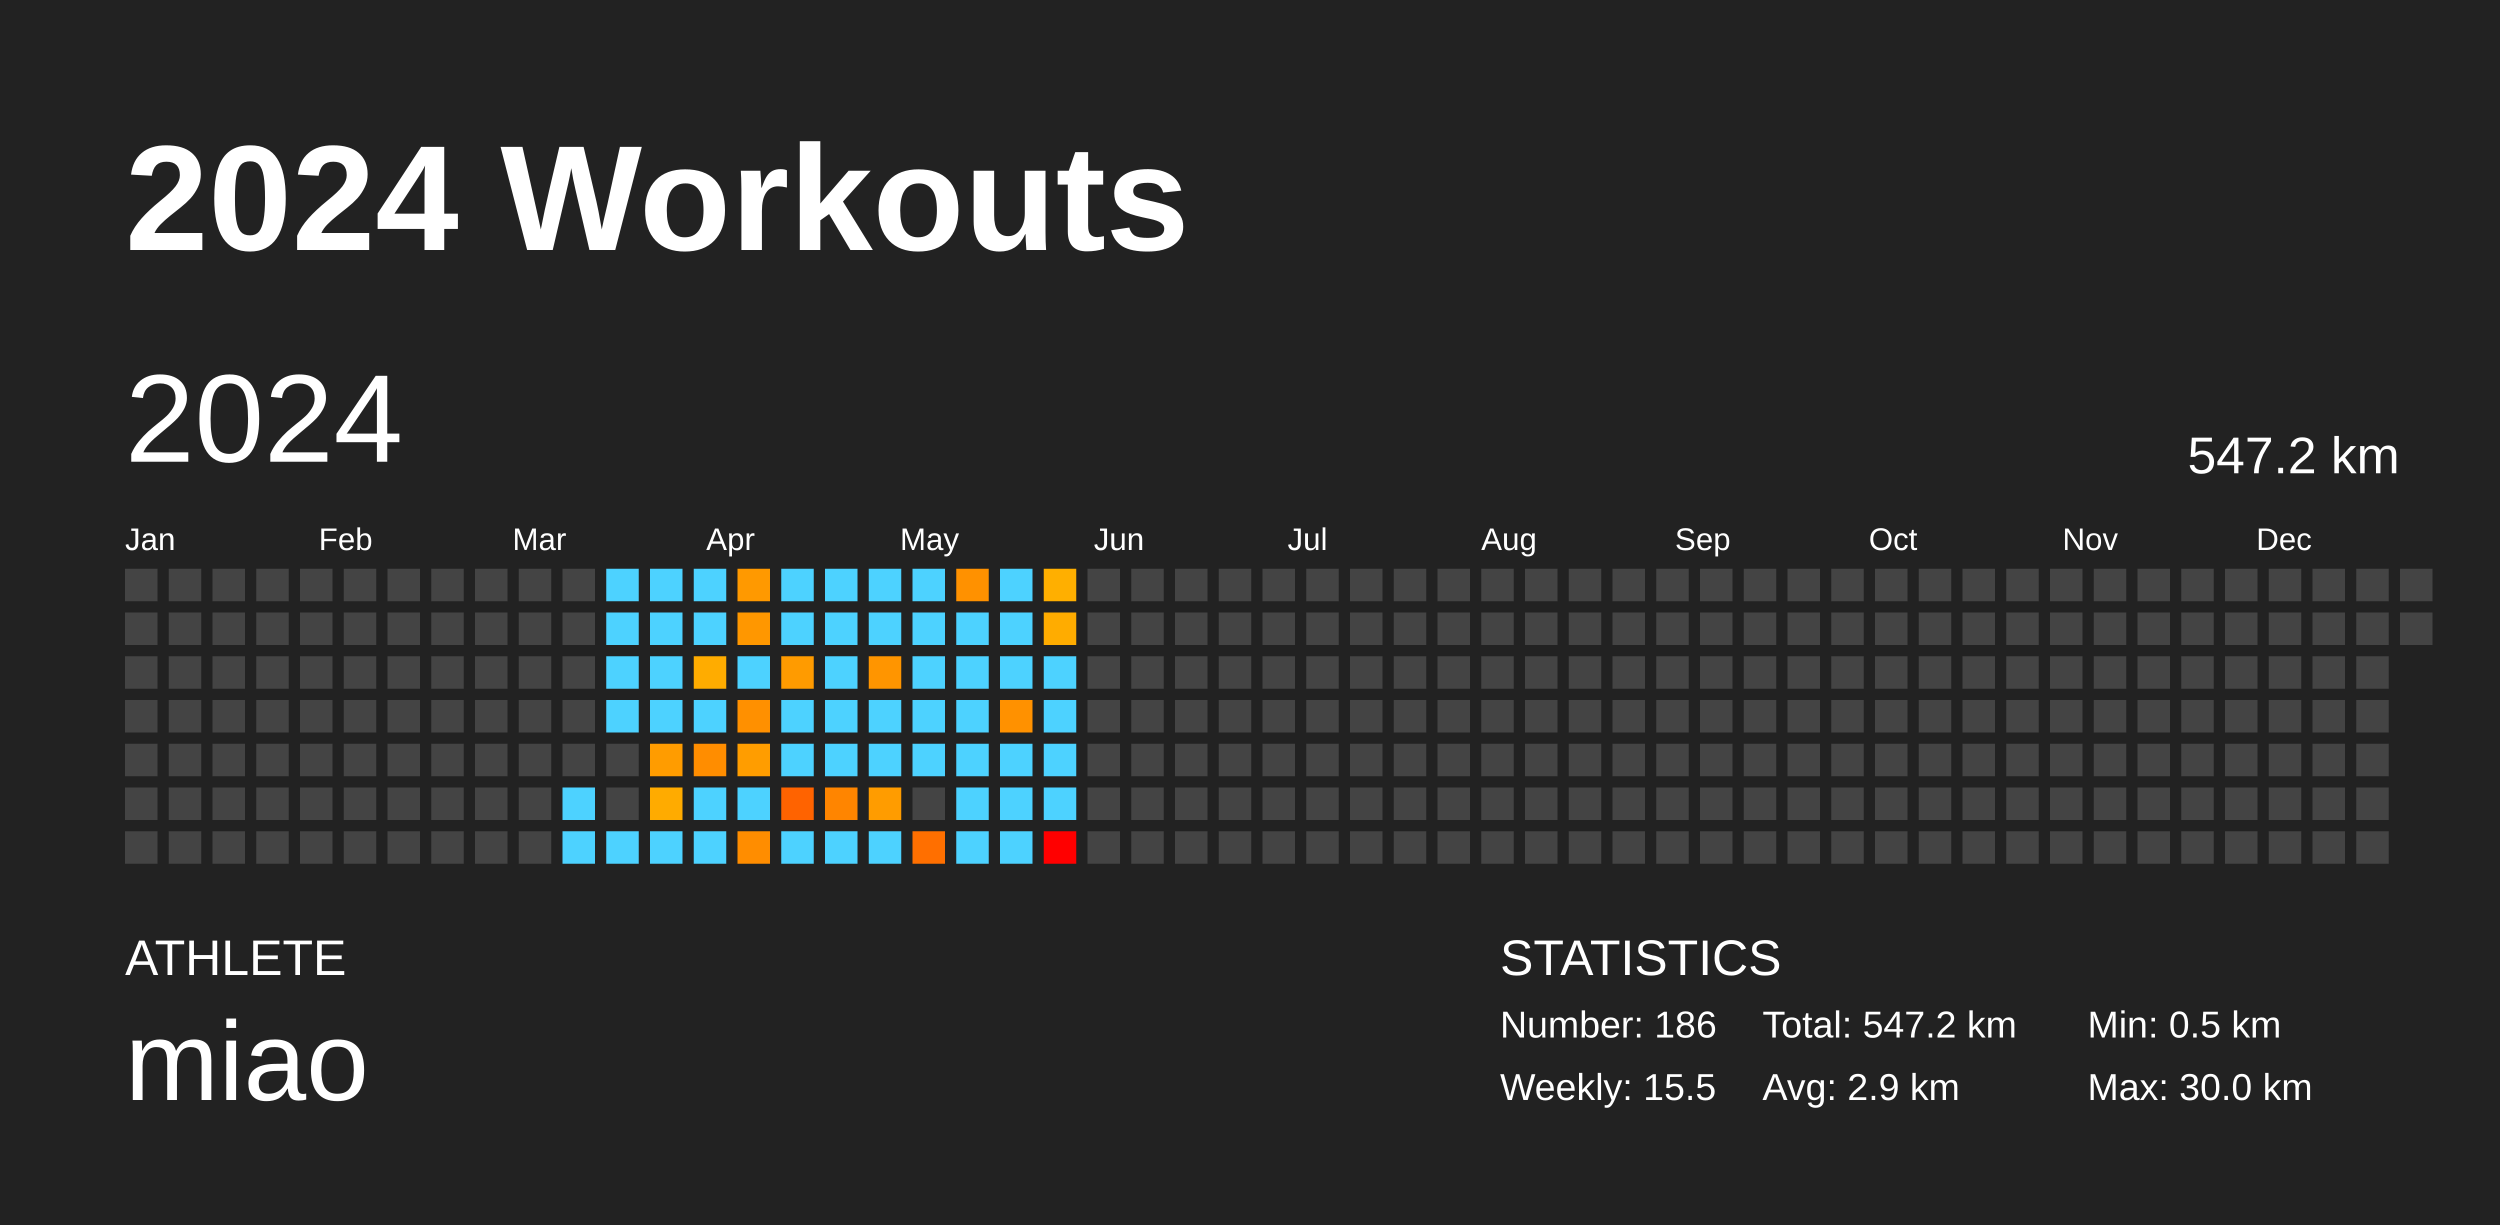
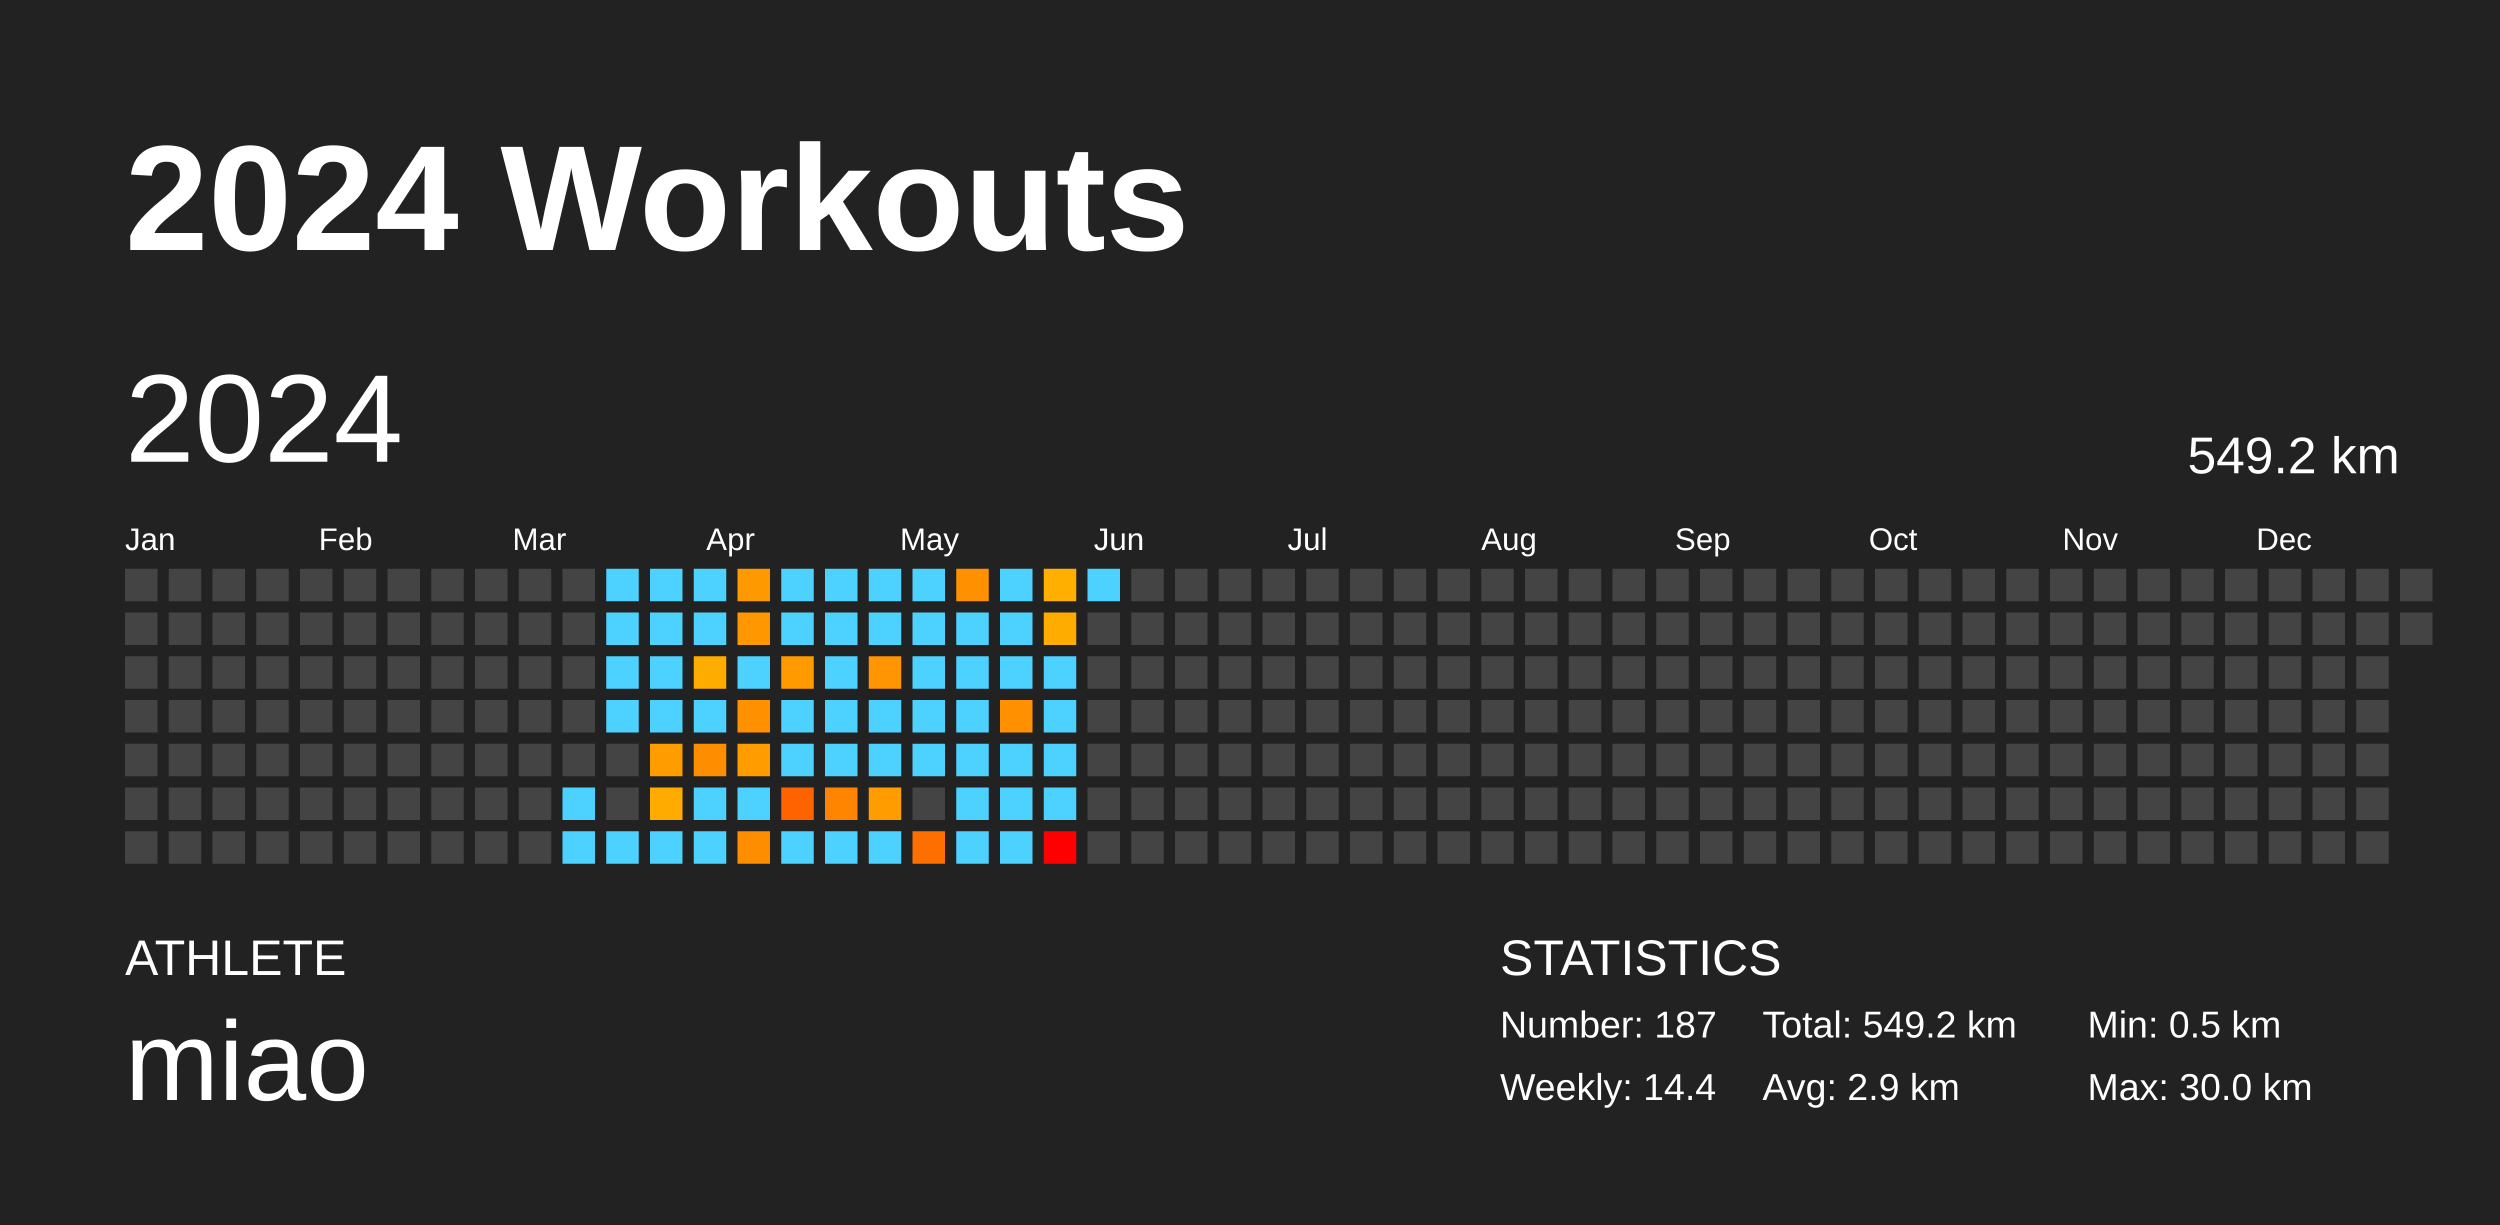
<svg xmlns="http://www.w3.org/2000/svg" baseProfile="full" height="98mm" version="1.1" viewBox="0,0,200,98" width="200mm">
  <defs />
  <rect fill="#222222" height="98" width="200" x="0" y="0" />
  <text fill="#FFFFFF" style="font-size:12px; font-family:Arial; font-weight:bold;" x="10" y="20">2024 Workouts</text>
  <text fill="#FFFFFF" style="font-size:4px; font-family:Arial" x="10" y="78">ATHLETE</text>
  <text fill="#FFFFFF" style="font-size:9px; font-family:Arial" x="10" y="88">miao</text>
  <text fill="#FFFFFF" style="font-size:4px; font-family:Arial" x="120" y="78">STATISTICS</text>
-   <text fill="#FFFFFF" style="font-size:3px; font-family:Arial" x="120" y="83">Number: 186</text>
-   <text fill="#FFFFFF" style="font-size:3px; font-family:Arial" x="120" y="88">Weekly: 15.5</text>
-   <text fill="#FFFFFF" style="font-size:3px; font-family:Arial" x="141" y="83">Total: 547.2 km</text>
+   <text fill="#FFFFFF" style="font-size:3px; font-family:Arial" x="120" y="83">Number: 187</text>
+   <text fill="#FFFFFF" style="font-size:3px; font-family:Arial" x="120" y="88">Weekly: 14.4</text>
+   <text fill="#FFFFFF" style="font-size:3px; font-family:Arial" x="141" y="83">Total: 549.2 km</text>
  <text fill="#FFFFFF" style="font-size:3px; font-family:Arial" x="141" y="88">Avg: 2.9 km</text>
  <text fill="#FFFFFF" style="font-size:3px; font-family:Arial" x="167" y="83">Min: 0.5 km</text>
  <text fill="#FFFFFF" style="font-size:3px; font-family:Arial" x="167" y="88">Max: 30.0 km</text>
  <text dominant-baseline="hanging" fill="#FFFFFF" style="font-size:10.0px; font-family:Arial;" x="10" y="30">2024</text>
-   <text dominant-baseline="hanging" fill="#FFFFFF" style="font-size:4.125px; font-family:Arial;" x="175" y="35">547.2 km</text>
+   <text dominant-baseline="hanging" fill="#FFFFFF" style="font-size:4.125px; font-family:Arial;" x="175" y="35">549.2 km</text>
  <text fill="#FFFFFF" style="font-size:2.5px; font-family:Arial" x="10.0" y="44">Jan</text>
  <text fill="#FFFFFF" style="font-size:2.5px; font-family:Arial" x="25.5" y="44">Feb</text>
  <text fill="#FFFFFF" style="font-size:2.5px; font-family:Arial" x="41.0" y="44">Mar</text>
  <text fill="#FFFFFF" style="font-size:2.5px; font-family:Arial" x="56.5" y="44">Apr</text>
  <text fill="#FFFFFF" style="font-size:2.5px; font-family:Arial" x="72.0" y="44">May</text>
  <text fill="#FFFFFF" style="font-size:2.5px; font-family:Arial" x="87.5" y="44">Jun</text>
  <text fill="#FFFFFF" style="font-size:2.5px; font-family:Arial" x="103.0" y="44">Jul</text>
  <text fill="#FFFFFF" style="font-size:2.5px; font-family:Arial" x="118.5" y="44">Aug</text>
  <text fill="#FFFFFF" style="font-size:2.5px; font-family:Arial" x="134.0" y="44">Sep</text>
  <text fill="#FFFFFF" style="font-size:2.5px; font-family:Arial" x="149.5" y="44">Oct</text>
  <text fill="#FFFFFF" style="font-size:2.5px; font-family:Arial" x="165.0" y="44">Nov</text>
  <text fill="#FFFFFF" style="font-size:2.5px; font-family:Arial" x="180.5" y="44">Dec</text>
  <rect fill="#444444" height="2.6" width="2.6" x="10.0" y="45.5" />
  <rect fill="#444444" height="2.6" width="2.6" x="10.0" y="49.0" />
  <rect fill="#444444" height="2.6" width="2.6" x="10.0" y="52.5" />
  <rect fill="#444444" height="2.6" width="2.6" x="10.0" y="56.0" />
  <rect fill="#444444" height="2.6" width="2.6" x="10.0" y="59.5" />
  <rect fill="#444444" height="2.6" width="2.6" x="10.0" y="63.0" />
  <rect fill="#444444" height="2.6" width="2.6" x="10.0" y="66.5" />
  <rect fill="#444444" height="2.6" width="2.6" x="13.5" y="45.5" />
  <rect fill="#444444" height="2.6" width="2.6" x="13.5" y="49.0" />
  <rect fill="#444444" height="2.6" width="2.6" x="13.5" y="52.5" />
  <rect fill="#444444" height="2.6" width="2.6" x="13.5" y="56.0" />
  <rect fill="#444444" height="2.6" width="2.6" x="13.5" y="59.5" />
  <rect fill="#444444" height="2.6" width="2.6" x="13.5" y="63.0" />
  <rect fill="#444444" height="2.6" width="2.6" x="13.5" y="66.5" />
  <rect fill="#444444" height="2.6" width="2.6" x="17.0" y="45.5" />
  <rect fill="#444444" height="2.6" width="2.6" x="17.0" y="49.0" />
  <rect fill="#444444" height="2.6" width="2.6" x="17.0" y="52.5" />
  <rect fill="#444444" height="2.6" width="2.6" x="17.0" y="56.0" />
  <rect fill="#444444" height="2.6" width="2.6" x="17.0" y="59.5" />
  <rect fill="#444444" height="2.6" width="2.6" x="17.0" y="63.0" />
  <rect fill="#444444" height="2.6" width="2.6" x="17.0" y="66.5" />
  <rect fill="#444444" height="2.6" width="2.6" x="20.5" y="45.5" />
  <rect fill="#444444" height="2.6" width="2.6" x="20.5" y="49.0" />
  <rect fill="#444444" height="2.6" width="2.6" x="20.5" y="52.5" />
  <rect fill="#444444" height="2.6" width="2.6" x="20.5" y="56.0" />
  <rect fill="#444444" height="2.6" width="2.6" x="20.5" y="59.5" />
  <rect fill="#444444" height="2.6" width="2.6" x="20.5" y="63.0" />
  <rect fill="#444444" height="2.6" width="2.6" x="20.5" y="66.5" />
  <rect fill="#444444" height="2.6" width="2.6" x="24.0" y="45.5" />
  <rect fill="#444444" height="2.6" width="2.6" x="24.0" y="49.0" />
  <rect fill="#444444" height="2.6" width="2.6" x="24.0" y="52.5" />
  <rect fill="#444444" height="2.6" width="2.6" x="24.0" y="56.0" />
  <rect fill="#444444" height="2.6" width="2.6" x="24.0" y="59.5" />
  <rect fill="#444444" height="2.6" width="2.6" x="24.0" y="63.0" />
  <rect fill="#444444" height="2.6" width="2.6" x="24.0" y="66.5" />
  <rect fill="#444444" height="2.6" width="2.6" x="27.5" y="45.5" />
  <rect fill="#444444" height="2.6" width="2.6" x="27.5" y="49.0" />
  <rect fill="#444444" height="2.6" width="2.6" x="27.5" y="52.5" />
  <rect fill="#444444" height="2.6" width="2.6" x="27.5" y="56.0" />
  <rect fill="#444444" height="2.6" width="2.6" x="27.5" y="59.5" />
  <rect fill="#444444" height="2.6" width="2.6" x="27.5" y="63.0" />
  <rect fill="#444444" height="2.6" width="2.6" x="27.5" y="66.5" />
  <rect fill="#444444" height="2.6" width="2.6" x="31.0" y="45.5" />
  <rect fill="#444444" height="2.6" width="2.6" x="31.0" y="49.0" />
  <rect fill="#444444" height="2.6" width="2.6" x="31.0" y="52.5" />
  <rect fill="#444444" height="2.6" width="2.6" x="31.0" y="56.0" />
  <rect fill="#444444" height="2.6" width="2.6" x="31.0" y="59.5" />
  <rect fill="#444444" height="2.6" width="2.6" x="31.0" y="63.0" />
  <rect fill="#444444" height="2.6" width="2.6" x="31.0" y="66.5" />
  <rect fill="#444444" height="2.6" width="2.6" x="34.5" y="45.5" />
  <rect fill="#444444" height="2.6" width="2.6" x="34.5" y="49.0" />
  <rect fill="#444444" height="2.6" width="2.6" x="34.5" y="52.5" />
  <rect fill="#444444" height="2.6" width="2.6" x="34.5" y="56.0" />
  <rect fill="#444444" height="2.6" width="2.6" x="34.5" y="59.5" />
  <rect fill="#444444" height="2.6" width="2.6" x="34.5" y="63.0" />
  <rect fill="#444444" height="2.6" width="2.6" x="34.5" y="66.5" />
  <rect fill="#444444" height="2.6" width="2.6" x="38.0" y="45.5" />
  <rect fill="#444444" height="2.6" width="2.6" x="38.0" y="49.0" />
  <rect fill="#444444" height="2.6" width="2.6" x="38.0" y="52.5" />
  <rect fill="#444444" height="2.6" width="2.6" x="38.0" y="56.0" />
  <rect fill="#444444" height="2.6" width="2.6" x="38.0" y="59.5" />
  <rect fill="#444444" height="2.6" width="2.6" x="38.0" y="63.0" />
  <rect fill="#444444" height="2.6" width="2.6" x="38.0" y="66.5" />
  <rect fill="#444444" height="2.6" width="2.6" x="41.5" y="45.5" />
  <rect fill="#444444" height="2.6" width="2.6" x="41.5" y="49.0" />
  <rect fill="#444444" height="2.6" width="2.6" x="41.5" y="52.5" />
  <rect fill="#444444" height="2.6" width="2.6" x="41.5" y="56.0" />
  <rect fill="#444444" height="2.6" width="2.6" x="41.5" y="59.5" />
  <rect fill="#444444" height="2.6" width="2.6" x="41.5" y="63.0" />
  <rect fill="#444444" height="2.6" width="2.6" x="41.5" y="66.5" />
  <rect fill="#444444" height="2.6" width="2.6" x="45.0" y="45.5" />
  <rect fill="#444444" height="2.6" width="2.6" x="45.0" y="49.0" />
  <rect fill="#444444" height="2.6" width="2.6" x="45.0" y="52.5" />
  <rect fill="#444444" height="2.6" width="2.6" x="45.0" y="56.0" />
  <rect fill="#444444" height="2.6" width="2.6" x="45.0" y="59.5" />
  <rect fill="#4dd2ff" height="2.6" width="2.6" x="45.0" y="63.0" />
  <rect fill="#4dd2ff" height="2.6" width="2.6" x="45.0" y="66.5" />
  <rect fill="#4dd2ff" height="2.6" width="2.6" x="48.5" y="45.5" />
  <rect fill="#4dd2ff" height="2.6" width="2.6" x="48.5" y="49.0" />
  <rect fill="#4dd2ff" height="2.6" width="2.6" x="48.5" y="52.5" />
  <rect fill="#4dd2ff" height="2.6" width="2.6" x="48.5" y="56.0" />
  <rect fill="#444444" height="2.6" width="2.6" x="48.5" y="59.5" />
  <rect fill="#444444" height="2.6" width="2.6" x="48.5" y="63.0" />
  <rect fill="#4dd2ff" height="2.6" width="2.6" x="48.5" y="66.5" />
  <rect fill="#4dd2ff" height="2.6" width="2.6" x="52.0" y="45.5" />
  <rect fill="#4dd2ff" height="2.6" width="2.6" x="52.0" y="49.0" />
  <rect fill="#4dd2ff" height="2.6" width="2.6" x="52.0" y="52.5" />
  <rect fill="#4dd2ff" height="2.6" width="2.6" x="52.0" y="56.0" />
  <rect fill="#ff9c00" height="2.6" width="2.6" x="52.0" y="59.5" />
  <rect fill="#ffab00" height="2.6" width="2.6" x="52.0" y="63.0" />
  <rect fill="#4dd2ff" height="2.6" width="2.6" x="52.0" y="66.5" />
  <rect fill="#4dd2ff" height="2.6" width="2.6" x="55.5" y="45.5" />
  <rect fill="#4dd2ff" height="2.6" width="2.6" x="55.5" y="49.0" />
  <rect fill="#ffac00" height="2.6" width="2.6" x="55.5" y="52.5" />
  <rect fill="#4dd2ff" height="2.6" width="2.6" x="55.5" y="56.0" />
  <rect fill="#ff8d00" height="2.6" width="2.6" x="55.5" y="59.5" />
  <rect fill="#4dd2ff" height="2.6" width="2.6" x="55.5" y="63.0" />
  <rect fill="#4dd2ff" height="2.6" width="2.6" x="55.5" y="66.5" />
  <rect fill="#ff9900" height="2.6" width="2.6" x="59.0" y="45.5" />
  <rect fill="#ff9700" height="2.6" width="2.6" x="59.0" y="49.0" />
  <rect fill="#4dd2ff" height="2.6" width="2.6" x="59.0" y="52.5" />
  <rect fill="#ff9000" height="2.6" width="2.6" x="59.0" y="56.0" />
  <rect fill="#ff9d00" height="2.6" width="2.6" x="59.0" y="59.5" />
  <rect fill="#4dd2ff" height="2.6" width="2.6" x="59.0" y="63.0" />
  <rect fill="#ff8d00" height="2.6" width="2.6" x="59.0" y="66.5" />
  <rect fill="#4dd2ff" height="2.6" width="2.6" x="62.5" y="45.5" />
  <rect fill="#4dd2ff" height="2.6" width="2.6" x="62.5" y="49.0" />
  <rect fill="#ff9b00" height="2.6" width="2.6" x="62.5" y="52.5" />
  <rect fill="#4dd2ff" height="2.6" width="2.6" x="62.5" y="56.0" />
  <rect fill="#4dd2ff" height="2.6" width="2.6" x="62.5" y="59.5" />
  <rect fill="#ff6300" height="2.6" width="2.6" x="62.5" y="63.0" />
  <rect fill="#4dd2ff" height="2.6" width="2.6" x="62.5" y="66.5" />
  <rect fill="#4dd2ff" height="2.6" width="2.6" x="66.0" y="45.5" />
  <rect fill="#4dd2ff" height="2.6" width="2.6" x="66.0" y="49.0" />
  <rect fill="#4dd2ff" height="2.6" width="2.6" x="66.0" y="52.5" />
  <rect fill="#4dd2ff" height="2.6" width="2.6" x="66.0" y="56.0" />
  <rect fill="#4dd2ff" height="2.6" width="2.6" x="66.0" y="59.5" />
  <rect fill="#ff8500" height="2.6" width="2.6" x="66.0" y="63.0" />
  <rect fill="#4dd2ff" height="2.6" width="2.6" x="66.0" y="66.5" />
  <rect fill="#4dd2ff" height="2.6" width="2.6" x="69.5" y="45.5" />
  <rect fill="#4dd2ff" height="2.6" width="2.6" x="69.5" y="49.0" />
  <rect fill="#ff9500" height="2.6" width="2.6" x="69.5" y="52.5" />
  <rect fill="#4dd2ff" height="2.6" width="2.6" x="69.5" y="56.0" />
  <rect fill="#4dd2ff" height="2.6" width="2.6" x="69.5" y="59.5" />
  <rect fill="#ff9c00" height="2.6" width="2.6" x="69.5" y="63.0" />
  <rect fill="#4dd2ff" height="2.6" width="2.6" x="69.5" y="66.5" />
  <rect fill="#4dd2ff" height="2.6" width="2.6" x="73.0" y="45.5" />
  <rect fill="#4dd2ff" height="2.6" width="2.6" x="73.0" y="49.0" />
  <rect fill="#4dd2ff" height="2.6" width="2.6" x="73.0" y="52.5" />
  <rect fill="#4dd2ff" height="2.6" width="2.6" x="73.0" y="56.0" />
  <rect fill="#4dd2ff" height="2.6" width="2.6" x="73.0" y="59.5" />
  <rect fill="#444444" height="2.6" width="2.6" x="73.0" y="63.0" />
  <rect fill="#ff6f00" height="2.6" width="2.6" x="73.0" y="66.5" />
  <rect fill="#ff9100" height="2.6" width="2.6" x="76.5" y="45.5" />
  <rect fill="#4dd2ff" height="2.6" width="2.6" x="76.5" y="49.0" />
  <rect fill="#4dd2ff" height="2.6" width="2.6" x="76.5" y="52.5" />
  <rect fill="#4dd2ff" height="2.6" width="2.6" x="76.5" y="56.0" />
  <rect fill="#4dd2ff" height="2.6" width="2.6" x="76.5" y="59.5" />
  <rect fill="#4dd2ff" height="2.6" width="2.6" x="76.5" y="63.0" />
  <rect fill="#4dd2ff" height="2.6" width="2.6" x="76.5" y="66.5" />
  <rect fill="#4dd2ff" height="2.6" width="2.6" x="80.0" y="45.5" />
  <rect fill="#4dd2ff" height="2.6" width="2.6" x="80.0" y="49.0" />
  <rect fill="#4dd2ff" height="2.6" width="2.6" x="80.0" y="52.5" />
  <rect fill="#ff9100" height="2.6" width="2.6" x="80.0" y="56.0" />
  <rect fill="#4dd2ff" height="2.6" width="2.6" x="80.0" y="59.5" />
  <rect fill="#4dd2ff" height="2.6" width="2.6" x="80.0" y="63.0" />
  <rect fill="#4dd2ff" height="2.6" width="2.6" x="80.0" y="66.5" />
  <rect fill="#ffaf00" height="2.6" width="2.6" x="83.5" y="45.5" />
  <rect fill="#ffac00" height="2.6" width="2.6" x="83.5" y="49.0" />
  <rect fill="#4dd2ff" height="2.6" width="2.6" x="83.5" y="52.5" />
  <rect fill="#4dd2ff" height="2.6" width="2.6" x="83.5" y="56.0" />
  <rect fill="#4dd2ff" height="2.6" width="2.6" x="83.5" y="59.5" />
  <rect fill="#4dd2ff" height="2.6" width="2.6" x="83.5" y="63.0" />
  <rect fill="red" height="2.6" width="2.6" x="83.5" y="66.5" />
-   <rect fill="#444444" height="2.6" width="2.6" x="87.0" y="45.5" />
+   <rect fill="#4dd2ff" height="2.6" width="2.6" x="87.0" y="45.5" />
  <rect fill="#444444" height="2.6" width="2.6" x="87.0" y="49.0" />
  <rect fill="#444444" height="2.6" width="2.6" x="87.0" y="52.5" />
  <rect fill="#444444" height="2.6" width="2.6" x="87.0" y="56.0" />
  <rect fill="#444444" height="2.6" width="2.6" x="87.0" y="59.5" />
  <rect fill="#444444" height="2.6" width="2.6" x="87.0" y="63.0" />
  <rect fill="#444444" height="2.6" width="2.6" x="87.0" y="66.5" />
  <rect fill="#444444" height="2.6" width="2.6" x="90.5" y="45.5" />
  <rect fill="#444444" height="2.6" width="2.6" x="90.5" y="49.0" />
  <rect fill="#444444" height="2.6" width="2.6" x="90.5" y="52.5" />
  <rect fill="#444444" height="2.6" width="2.6" x="90.5" y="56.0" />
  <rect fill="#444444" height="2.6" width="2.6" x="90.5" y="59.5" />
  <rect fill="#444444" height="2.6" width="2.6" x="90.5" y="63.0" />
  <rect fill="#444444" height="2.6" width="2.6" x="90.5" y="66.5" />
  <rect fill="#444444" height="2.6" width="2.6" x="94.0" y="45.5" />
  <rect fill="#444444" height="2.6" width="2.6" x="94.0" y="49.0" />
  <rect fill="#444444" height="2.6" width="2.6" x="94.0" y="52.5" />
  <rect fill="#444444" height="2.6" width="2.6" x="94.0" y="56.0" />
  <rect fill="#444444" height="2.6" width="2.6" x="94.0" y="59.5" />
  <rect fill="#444444" height="2.6" width="2.6" x="94.0" y="63.0" />
  <rect fill="#444444" height="2.6" width="2.6" x="94.0" y="66.5" />
  <rect fill="#444444" height="2.6" width="2.6" x="97.5" y="45.5" />
  <rect fill="#444444" height="2.6" width="2.6" x="97.5" y="49.0" />
  <rect fill="#444444" height="2.6" width="2.6" x="97.5" y="52.5" />
  <rect fill="#444444" height="2.6" width="2.6" x="97.5" y="56.0" />
  <rect fill="#444444" height="2.6" width="2.6" x="97.5" y="59.5" />
  <rect fill="#444444" height="2.6" width="2.6" x="97.5" y="63.0" />
  <rect fill="#444444" height="2.6" width="2.6" x="97.5" y="66.5" />
  <rect fill="#444444" height="2.6" width="2.6" x="101.0" y="45.5" />
  <rect fill="#444444" height="2.6" width="2.6" x="101.0" y="49.0" />
  <rect fill="#444444" height="2.6" width="2.6" x="101.0" y="52.5" />
  <rect fill="#444444" height="2.6" width="2.6" x="101.0" y="56.0" />
  <rect fill="#444444" height="2.6" width="2.6" x="101.0" y="59.5" />
  <rect fill="#444444" height="2.6" width="2.6" x="101.0" y="63.0" />
  <rect fill="#444444" height="2.6" width="2.6" x="101.0" y="66.5" />
  <rect fill="#444444" height="2.6" width="2.6" x="104.5" y="45.5" />
  <rect fill="#444444" height="2.6" width="2.6" x="104.5" y="49.0" />
  <rect fill="#444444" height="2.6" width="2.6" x="104.5" y="52.5" />
  <rect fill="#444444" height="2.6" width="2.6" x="104.5" y="56.0" />
  <rect fill="#444444" height="2.6" width="2.6" x="104.5" y="59.5" />
  <rect fill="#444444" height="2.6" width="2.6" x="104.5" y="63.0" />
  <rect fill="#444444" height="2.6" width="2.6" x="104.5" y="66.5" />
  <rect fill="#444444" height="2.6" width="2.6" x="108.0" y="45.5" />
  <rect fill="#444444" height="2.6" width="2.6" x="108.0" y="49.0" />
  <rect fill="#444444" height="2.6" width="2.6" x="108.0" y="52.5" />
  <rect fill="#444444" height="2.6" width="2.6" x="108.0" y="56.0" />
  <rect fill="#444444" height="2.6" width="2.6" x="108.0" y="59.5" />
  <rect fill="#444444" height="2.6" width="2.6" x="108.0" y="63.0" />
  <rect fill="#444444" height="2.6" width="2.6" x="108.0" y="66.5" />
  <rect fill="#444444" height="2.6" width="2.6" x="111.5" y="45.5" />
  <rect fill="#444444" height="2.6" width="2.6" x="111.5" y="49.0" />
  <rect fill="#444444" height="2.6" width="2.6" x="111.5" y="52.5" />
  <rect fill="#444444" height="2.6" width="2.6" x="111.5" y="56.0" />
  <rect fill="#444444" height="2.6" width="2.6" x="111.5" y="59.5" />
  <rect fill="#444444" height="2.6" width="2.6" x="111.5" y="63.0" />
  <rect fill="#444444" height="2.6" width="2.6" x="111.5" y="66.5" />
  <rect fill="#444444" height="2.6" width="2.6" x="115.0" y="45.5" />
  <rect fill="#444444" height="2.6" width="2.6" x="115.0" y="49.0" />
  <rect fill="#444444" height="2.6" width="2.6" x="115.0" y="52.5" />
  <rect fill="#444444" height="2.6" width="2.6" x="115.0" y="56.0" />
  <rect fill="#444444" height="2.6" width="2.6" x="115.0" y="59.5" />
  <rect fill="#444444" height="2.6" width="2.6" x="115.0" y="63.0" />
  <rect fill="#444444" height="2.6" width="2.6" x="115.0" y="66.5" />
  <rect fill="#444444" height="2.6" width="2.6" x="118.5" y="45.5" />
  <rect fill="#444444" height="2.6" width="2.6" x="118.5" y="49.0" />
  <rect fill="#444444" height="2.6" width="2.6" x="118.5" y="52.5" />
  <rect fill="#444444" height="2.6" width="2.6" x="118.5" y="56.0" />
  <rect fill="#444444" height="2.6" width="2.6" x="118.5" y="59.5" />
  <rect fill="#444444" height="2.6" width="2.6" x="118.5" y="63.0" />
  <rect fill="#444444" height="2.6" width="2.6" x="118.5" y="66.5" />
  <rect fill="#444444" height="2.6" width="2.6" x="122.0" y="45.5" />
  <rect fill="#444444" height="2.6" width="2.6" x="122.0" y="49.0" />
  <rect fill="#444444" height="2.6" width="2.6" x="122.0" y="52.5" />
  <rect fill="#444444" height="2.6" width="2.6" x="122.0" y="56.0" />
  <rect fill="#444444" height="2.6" width="2.6" x="122.0" y="59.5" />
  <rect fill="#444444" height="2.6" width="2.6" x="122.0" y="63.0" />
  <rect fill="#444444" height="2.6" width="2.6" x="122.0" y="66.5" />
  <rect fill="#444444" height="2.6" width="2.6" x="125.5" y="45.5" />
  <rect fill="#444444" height="2.6" width="2.6" x="125.5" y="49.0" />
  <rect fill="#444444" height="2.6" width="2.6" x="125.5" y="52.5" />
  <rect fill="#444444" height="2.6" width="2.6" x="125.5" y="56.0" />
  <rect fill="#444444" height="2.6" width="2.6" x="125.5" y="59.5" />
  <rect fill="#444444" height="2.6" width="2.6" x="125.5" y="63.0" />
  <rect fill="#444444" height="2.6" width="2.6" x="125.5" y="66.5" />
  <rect fill="#444444" height="2.6" width="2.6" x="129.0" y="45.5" />
  <rect fill="#444444" height="2.6" width="2.6" x="129.0" y="49.0" />
  <rect fill="#444444" height="2.6" width="2.6" x="129.0" y="52.5" />
  <rect fill="#444444" height="2.6" width="2.6" x="129.0" y="56.0" />
  <rect fill="#444444" height="2.6" width="2.6" x="129.0" y="59.5" />
  <rect fill="#444444" height="2.6" width="2.6" x="129.0" y="63.0" />
  <rect fill="#444444" height="2.6" width="2.6" x="129.0" y="66.5" />
  <rect fill="#444444" height="2.6" width="2.6" x="132.5" y="45.5" />
  <rect fill="#444444" height="2.6" width="2.6" x="132.5" y="49.0" />
  <rect fill="#444444" height="2.6" width="2.6" x="132.5" y="52.5" />
  <rect fill="#444444" height="2.6" width="2.6" x="132.5" y="56.0" />
  <rect fill="#444444" height="2.6" width="2.6" x="132.5" y="59.5" />
  <rect fill="#444444" height="2.6" width="2.6" x="132.5" y="63.0" />
  <rect fill="#444444" height="2.6" width="2.6" x="132.5" y="66.5" />
  <rect fill="#444444" height="2.6" width="2.6" x="136.0" y="45.5" />
  <rect fill="#444444" height="2.6" width="2.6" x="136.0" y="49.0" />
  <rect fill="#444444" height="2.6" width="2.6" x="136.0" y="52.5" />
  <rect fill="#444444" height="2.6" width="2.6" x="136.0" y="56.0" />
  <rect fill="#444444" height="2.6" width="2.6" x="136.0" y="59.5" />
  <rect fill="#444444" height="2.6" width="2.6" x="136.0" y="63.0" />
  <rect fill="#444444" height="2.6" width="2.6" x="136.0" y="66.5" />
  <rect fill="#444444" height="2.6" width="2.6" x="139.5" y="45.5" />
  <rect fill="#444444" height="2.6" width="2.6" x="139.5" y="49.0" />
  <rect fill="#444444" height="2.6" width="2.6" x="139.5" y="52.5" />
  <rect fill="#444444" height="2.6" width="2.6" x="139.5" y="56.0" />
  <rect fill="#444444" height="2.6" width="2.6" x="139.5" y="59.5" />
  <rect fill="#444444" height="2.6" width="2.6" x="139.5" y="63.0" />
  <rect fill="#444444" height="2.6" width="2.6" x="139.5" y="66.5" />
  <rect fill="#444444" height="2.6" width="2.6" x="143.0" y="45.5" />
  <rect fill="#444444" height="2.6" width="2.6" x="143.0" y="49.0" />
  <rect fill="#444444" height="2.6" width="2.6" x="143.0" y="52.5" />
  <rect fill="#444444" height="2.6" width="2.6" x="143.0" y="56.0" />
  <rect fill="#444444" height="2.6" width="2.6" x="143.0" y="59.5" />
  <rect fill="#444444" height="2.6" width="2.6" x="143.0" y="63.0" />
  <rect fill="#444444" height="2.6" width="2.6" x="143.0" y="66.5" />
  <rect fill="#444444" height="2.6" width="2.6" x="146.5" y="45.5" />
  <rect fill="#444444" height="2.6" width="2.6" x="146.5" y="49.0" />
  <rect fill="#444444" height="2.6" width="2.6" x="146.5" y="52.5" />
  <rect fill="#444444" height="2.6" width="2.6" x="146.5" y="56.0" />
  <rect fill="#444444" height="2.6" width="2.6" x="146.5" y="59.5" />
  <rect fill="#444444" height="2.6" width="2.6" x="146.5" y="63.0" />
  <rect fill="#444444" height="2.6" width="2.6" x="146.5" y="66.5" />
  <rect fill="#444444" height="2.6" width="2.6" x="150.0" y="45.5" />
  <rect fill="#444444" height="2.6" width="2.6" x="150.0" y="49.0" />
  <rect fill="#444444" height="2.6" width="2.6" x="150.0" y="52.5" />
  <rect fill="#444444" height="2.6" width="2.6" x="150.0" y="56.0" />
  <rect fill="#444444" height="2.6" width="2.6" x="150.0" y="59.5" />
  <rect fill="#444444" height="2.6" width="2.6" x="150.0" y="63.0" />
  <rect fill="#444444" height="2.6" width="2.6" x="150.0" y="66.5" />
  <rect fill="#444444" height="2.6" width="2.6" x="153.5" y="45.5" />
  <rect fill="#444444" height="2.6" width="2.6" x="153.5" y="49.0" />
  <rect fill="#444444" height="2.6" width="2.6" x="153.5" y="52.5" />
  <rect fill="#444444" height="2.6" width="2.6" x="153.5" y="56.0" />
  <rect fill="#444444" height="2.6" width="2.6" x="153.5" y="59.5" />
  <rect fill="#444444" height="2.6" width="2.6" x="153.5" y="63.0" />
  <rect fill="#444444" height="2.6" width="2.6" x="153.5" y="66.5" />
  <rect fill="#444444" height="2.6" width="2.6" x="157.0" y="45.5" />
  <rect fill="#444444" height="2.6" width="2.6" x="157.0" y="49.0" />
  <rect fill="#444444" height="2.6" width="2.6" x="157.0" y="52.5" />
  <rect fill="#444444" height="2.6" width="2.6" x="157.0" y="56.0" />
  <rect fill="#444444" height="2.6" width="2.6" x="157.0" y="59.5" />
  <rect fill="#444444" height="2.6" width="2.6" x="157.0" y="63.0" />
  <rect fill="#444444" height="2.6" width="2.6" x="157.0" y="66.5" />
  <rect fill="#444444" height="2.6" width="2.6" x="160.5" y="45.5" />
  <rect fill="#444444" height="2.6" width="2.6" x="160.5" y="49.0" />
  <rect fill="#444444" height="2.6" width="2.6" x="160.5" y="52.5" />
  <rect fill="#444444" height="2.6" width="2.6" x="160.5" y="56.0" />
  <rect fill="#444444" height="2.6" width="2.6" x="160.5" y="59.5" />
  <rect fill="#444444" height="2.6" width="2.6" x="160.5" y="63.0" />
  <rect fill="#444444" height="2.6" width="2.6" x="160.5" y="66.5" />
  <rect fill="#444444" height="2.6" width="2.6" x="164.0" y="45.5" />
  <rect fill="#444444" height="2.6" width="2.6" x="164.0" y="49.0" />
  <rect fill="#444444" height="2.6" width="2.6" x="164.0" y="52.5" />
  <rect fill="#444444" height="2.6" width="2.6" x="164.0" y="56.0" />
  <rect fill="#444444" height="2.6" width="2.6" x="164.0" y="59.5" />
  <rect fill="#444444" height="2.6" width="2.6" x="164.0" y="63.0" />
  <rect fill="#444444" height="2.6" width="2.6" x="164.0" y="66.5" />
  <rect fill="#444444" height="2.6" width="2.6" x="167.5" y="45.5" />
  <rect fill="#444444" height="2.6" width="2.6" x="167.5" y="49.0" />
  <rect fill="#444444" height="2.6" width="2.6" x="167.5" y="52.5" />
  <rect fill="#444444" height="2.6" width="2.6" x="167.5" y="56.0" />
  <rect fill="#444444" height="2.6" width="2.6" x="167.5" y="59.5" />
  <rect fill="#444444" height="2.6" width="2.6" x="167.5" y="63.0" />
  <rect fill="#444444" height="2.6" width="2.6" x="167.5" y="66.5" />
  <rect fill="#444444" height="2.6" width="2.6" x="171.0" y="45.5" />
  <rect fill="#444444" height="2.6" width="2.6" x="171.0" y="49.0" />
  <rect fill="#444444" height="2.6" width="2.6" x="171.0" y="52.5" />
  <rect fill="#444444" height="2.6" width="2.6" x="171.0" y="56.0" />
  <rect fill="#444444" height="2.6" width="2.6" x="171.0" y="59.5" />
  <rect fill="#444444" height="2.6" width="2.6" x="171.0" y="63.0" />
  <rect fill="#444444" height="2.6" width="2.6" x="171.0" y="66.5" />
  <rect fill="#444444" height="2.6" width="2.6" x="174.5" y="45.5" />
  <rect fill="#444444" height="2.6" width="2.6" x="174.5" y="49.0" />
  <rect fill="#444444" height="2.6" width="2.6" x="174.5" y="52.5" />
  <rect fill="#444444" height="2.6" width="2.6" x="174.5" y="56.0" />
  <rect fill="#444444" height="2.6" width="2.6" x="174.5" y="59.5" />
  <rect fill="#444444" height="2.6" width="2.6" x="174.5" y="63.0" />
  <rect fill="#444444" height="2.6" width="2.6" x="174.5" y="66.5" />
  <rect fill="#444444" height="2.6" width="2.6" x="178.0" y="45.5" />
  <rect fill="#444444" height="2.6" width="2.6" x="178.0" y="49.0" />
  <rect fill="#444444" height="2.6" width="2.6" x="178.0" y="52.5" />
  <rect fill="#444444" height="2.6" width="2.6" x="178.0" y="56.0" />
  <rect fill="#444444" height="2.6" width="2.6" x="178.0" y="59.5" />
  <rect fill="#444444" height="2.6" width="2.6" x="178.0" y="63.0" />
  <rect fill="#444444" height="2.6" width="2.6" x="178.0" y="66.5" />
  <rect fill="#444444" height="2.6" width="2.6" x="181.5" y="45.5" />
  <rect fill="#444444" height="2.6" width="2.6" x="181.5" y="49.0" />
  <rect fill="#444444" height="2.6" width="2.6" x="181.5" y="52.5" />
  <rect fill="#444444" height="2.6" width="2.6" x="181.5" y="56.0" />
  <rect fill="#444444" height="2.6" width="2.6" x="181.5" y="59.5" />
  <rect fill="#444444" height="2.6" width="2.6" x="181.5" y="63.0" />
  <rect fill="#444444" height="2.6" width="2.6" x="181.5" y="66.5" />
  <rect fill="#444444" height="2.6" width="2.6" x="185.0" y="45.5" />
  <rect fill="#444444" height="2.6" width="2.6" x="185.0" y="49.0" />
  <rect fill="#444444" height="2.6" width="2.6" x="185.0" y="52.5" />
  <rect fill="#444444" height="2.6" width="2.6" x="185.0" y="56.0" />
  <rect fill="#444444" height="2.6" width="2.6" x="185.0" y="59.5" />
  <rect fill="#444444" height="2.6" width="2.6" x="185.0" y="63.0" />
  <rect fill="#444444" height="2.6" width="2.6" x="185.0" y="66.5" />
  <rect fill="#444444" height="2.6" width="2.6" x="188.5" y="45.5" />
  <rect fill="#444444" height="2.6" width="2.6" x="188.5" y="49.0" />
  <rect fill="#444444" height="2.6" width="2.6" x="188.5" y="52.5" />
  <rect fill="#444444" height="2.6" width="2.6" x="188.5" y="56.0" />
  <rect fill="#444444" height="2.6" width="2.6" x="188.5" y="59.5" />
  <rect fill="#444444" height="2.6" width="2.6" x="188.5" y="63.0" />
  <rect fill="#444444" height="2.6" width="2.6" x="188.5" y="66.5" />
  <rect fill="#444444" height="2.6" width="2.6" x="192.0" y="45.5" />
  <rect fill="#444444" height="2.6" width="2.6" x="192.0" y="49.0" />
</svg>
